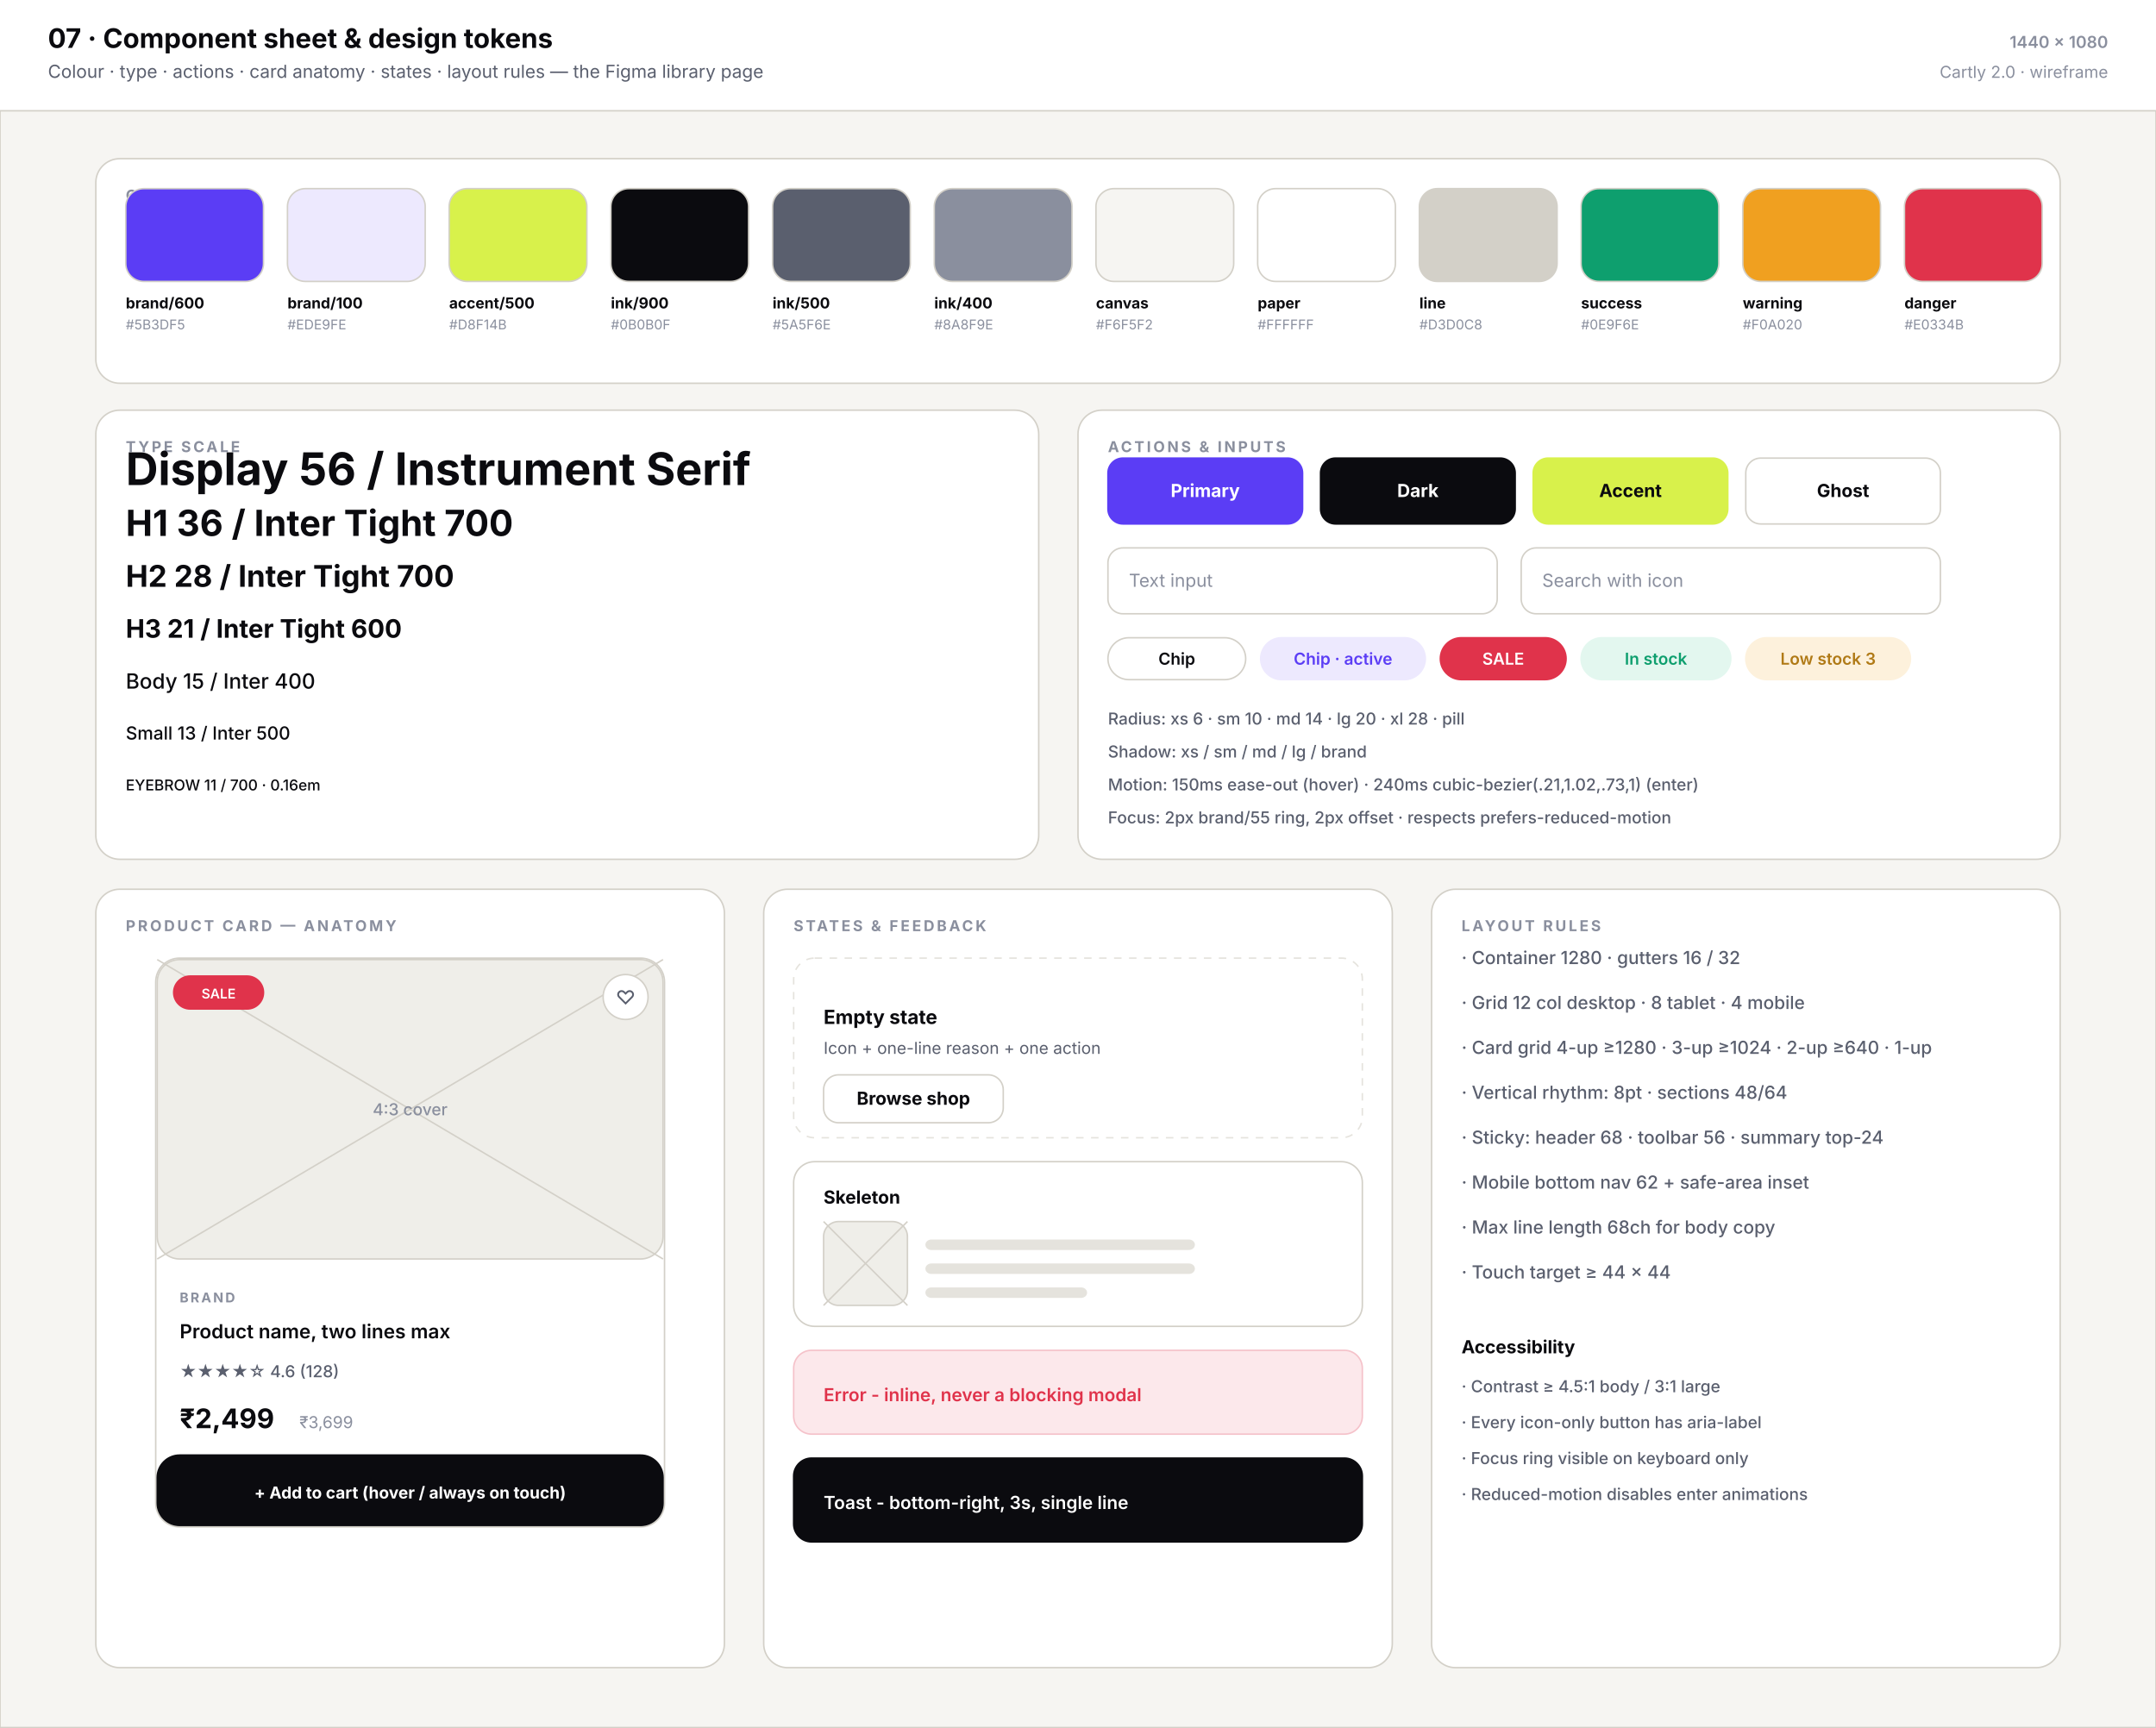
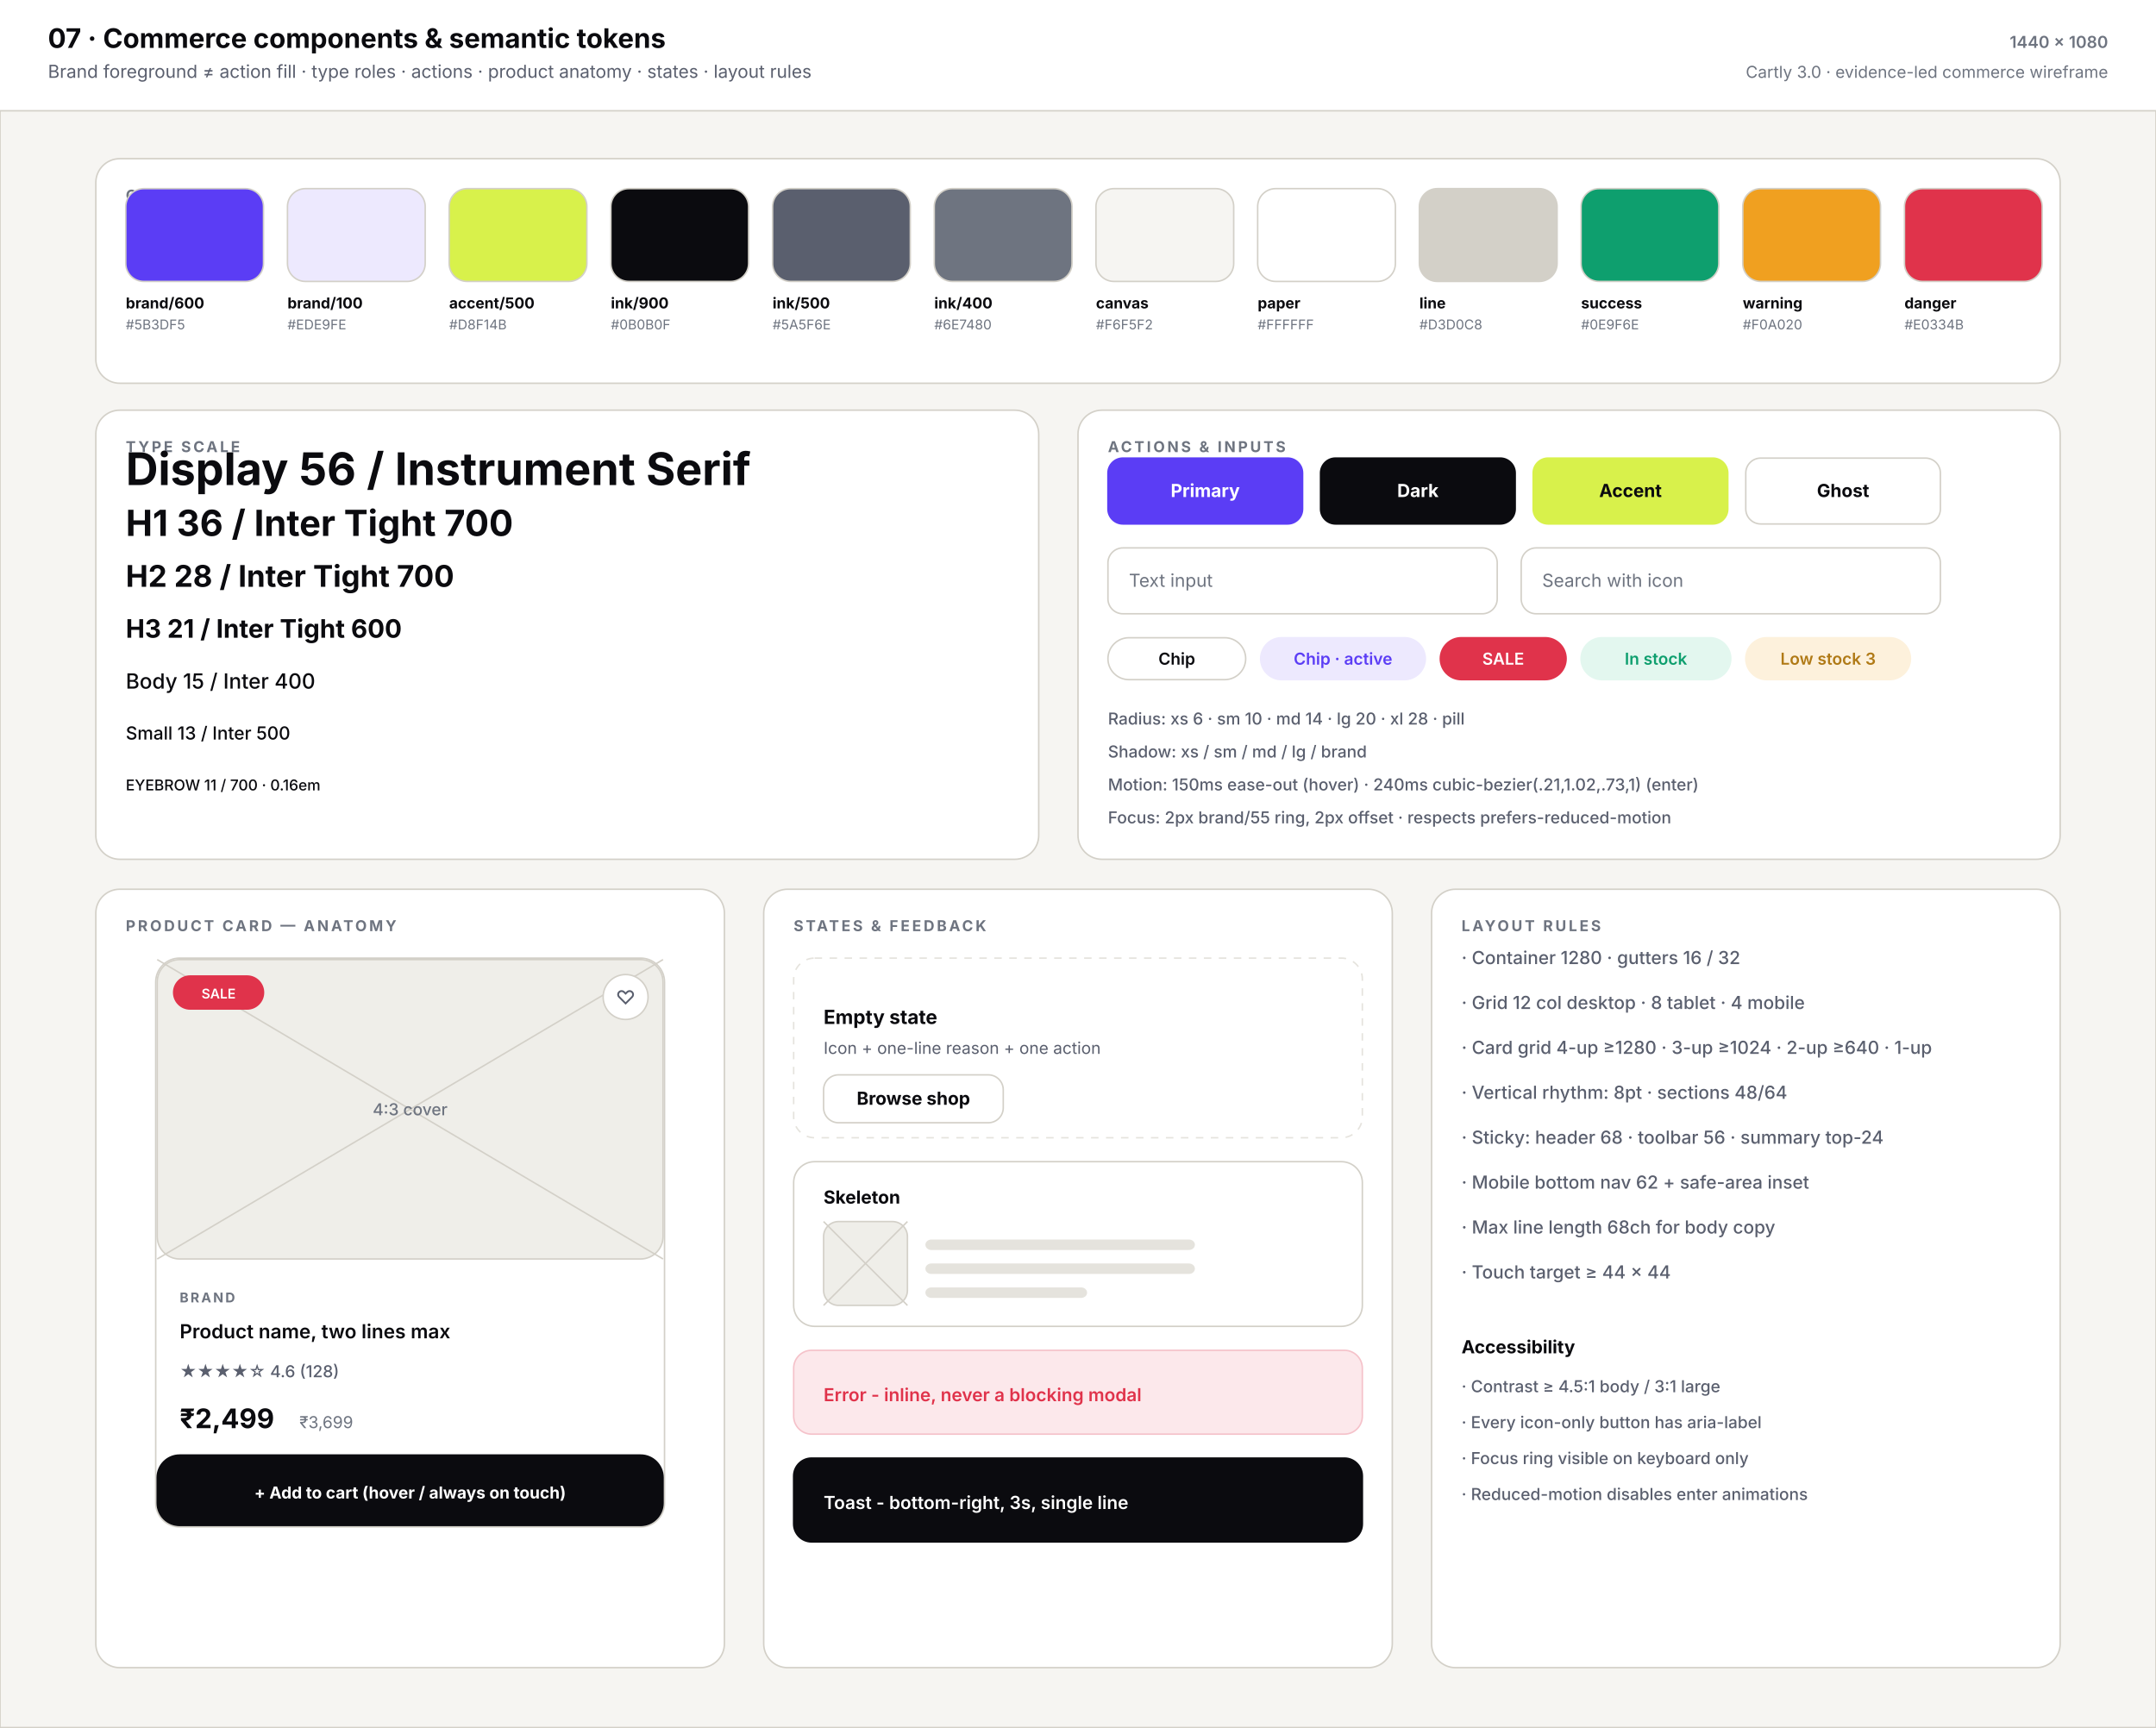
<svg xmlns="http://www.w3.org/2000/svg" width="1440" height="1154" viewBox="0 0 1440 1154">
  <rect width="1440" height="1154" fill="#FFFFFF" />
  <g id="frame-label" data-name="frame-label">
-     <text x="32" y="32" font-family="Inter, 'Helvetica Neue', Arial, sans-serif" font-size="18" font-weight="700" fill="#0B0B0F" text-anchor="start">07 · Component sheet &amp; design tokens</text>
-     <text x="32" y="52" font-family="Inter, 'Helvetica Neue', Arial, sans-serif" font-size="12" font-weight="400" fill="#5A5F6E" text-anchor="start">Colour · type · actions · card anatomy · states · layout rules — the Figma library page</text>
-     <text x="1408" y="32" font-family="Inter, 'Helvetica Neue', Arial, sans-serif" font-size="11" font-weight="600" fill="#8A8F9E" text-anchor="end">1440 × 1080</text>
-     <text x="1408" y="52" font-family="Inter, 'Helvetica Neue', Arial, sans-serif" font-size="11" font-weight="400" fill="#8A8F9E" text-anchor="end">Cartly 2.0 · wireframe</text>
+     <text x="32" y="32" font-family="Inter, 'Helvetica Neue', Arial, sans-serif" font-size="18" font-weight="700" fill="#0B0B0F" text-anchor="start">07 · Commerce components &amp; semantic tokens</text>
+     <text x="32" y="52" font-family="Inter, 'Helvetica Neue', Arial, sans-serif" font-size="12" font-weight="400" fill="#5A5F6E" text-anchor="start">Brand foreground ≠ action fill · type roles · actions · product anatomy · states · layout rules</text>
+     <text x="1408" y="32" font-family="Inter, 'Helvetica Neue', Arial, sans-serif" font-size="11" font-weight="600" fill="#6E7480" text-anchor="end">1440 × 1080</text>
+     <text x="1408" y="52" font-family="Inter, 'Helvetica Neue', Arial, sans-serif" font-size="11" font-weight="400" fill="#6E7480" text-anchor="end">Cartly 3.0 · evidence-led commerce wireframe</text>
  </g>
  <g transform="translate(0 74)">
    <rect width="1440" height="1080" fill="#F6F5F2" stroke="#D3D0C8" />
    <rect x="64" y="32" width="1312" height="150" rx="16" fill="#FFFFFF" stroke="#D3D0C8" stroke-width="1" />
-     <text x="84" y="60" font-family="Inter, 'Helvetica Neue', Arial, sans-serif" font-size="10" font-weight="700" fill="#8A8F9E" text-anchor="start" letter-spacing="0.16em">COLOUR</text>
+     <text x="84" y="60" font-family="Inter, 'Helvetica Neue', Arial, sans-serif" font-size="10" font-weight="700" fill="#6E7480" text-anchor="start" letter-spacing="0.16em">COLOUR</text>
    <rect x="84" y="52" width="92" height="62" rx="12" fill="#5B3DF5" stroke="#D3D0C8" stroke-width="1" />
    <text x="84" y="132" font-family="Inter, 'Helvetica Neue', Arial, sans-serif" font-size="10" font-weight="700" fill="#0B0B0F" text-anchor="start">brand/600</text>
-     <text x="84" y="146" font-family="Inter, 'Helvetica Neue', Arial, sans-serif" font-size="9" font-weight="400" fill="#8A8F9E" text-anchor="start">#5B3DF5</text>
+     <text x="84" y="146" font-family="Inter, 'Helvetica Neue', Arial, sans-serif" font-size="9" font-weight="400" fill="#6E7480" text-anchor="start">#5B3DF5</text>
    <rect x="192" y="52" width="92" height="62" rx="12" fill="#EDE9FE" stroke="#D3D0C8" stroke-width="1" />
    <text x="192" y="132" font-family="Inter, 'Helvetica Neue', Arial, sans-serif" font-size="10" font-weight="700" fill="#0B0B0F" text-anchor="start">brand/100</text>
-     <text x="192" y="146" font-family="Inter, 'Helvetica Neue', Arial, sans-serif" font-size="9" font-weight="400" fill="#8A8F9E" text-anchor="start">#EDE9FE</text>
+     <text x="192" y="146" font-family="Inter, 'Helvetica Neue', Arial, sans-serif" font-size="9" font-weight="400" fill="#6E7480" text-anchor="start">#EDE9FE</text>
    <rect x="300" y="52" width="92" height="62" rx="12" fill="#D8F14B" stroke="#D3D0C8" stroke-width="1" />
    <text x="300" y="132" font-family="Inter, 'Helvetica Neue', Arial, sans-serif" font-size="10" font-weight="700" fill="#0B0B0F" text-anchor="start">accent/500</text>
-     <text x="300" y="146" font-family="Inter, 'Helvetica Neue', Arial, sans-serif" font-size="9" font-weight="400" fill="#8A8F9E" text-anchor="start">#D8F14B</text>
+     <text x="300" y="146" font-family="Inter, 'Helvetica Neue', Arial, sans-serif" font-size="9" font-weight="400" fill="#6E7480" text-anchor="start">#D8F14B</text>
    <rect x="408" y="52" width="92" height="62" rx="12" fill="#0B0B0F" stroke="#D3D0C8" stroke-width="1" />
    <text x="408" y="132" font-family="Inter, 'Helvetica Neue', Arial, sans-serif" font-size="10" font-weight="700" fill="#0B0B0F" text-anchor="start">ink/900</text>
-     <text x="408" y="146" font-family="Inter, 'Helvetica Neue', Arial, sans-serif" font-size="9" font-weight="400" fill="#8A8F9E" text-anchor="start">#0B0B0F</text>
+     <text x="408" y="146" font-family="Inter, 'Helvetica Neue', Arial, sans-serif" font-size="9" font-weight="400" fill="#6E7480" text-anchor="start">#0B0B0F</text>
    <rect x="516" y="52" width="92" height="62" rx="12" fill="#5A5F6E" stroke="#D3D0C8" stroke-width="1" />
    <text x="516" y="132" font-family="Inter, 'Helvetica Neue', Arial, sans-serif" font-size="10" font-weight="700" fill="#0B0B0F" text-anchor="start">ink/500</text>
-     <text x="516" y="146" font-family="Inter, 'Helvetica Neue', Arial, sans-serif" font-size="9" font-weight="400" fill="#8A8F9E" text-anchor="start">#5A5F6E</text>
-     <rect x="624" y="52" width="92" height="62" rx="12" fill="#8A8F9E" stroke="#D3D0C8" stroke-width="1" />
+     <text x="516" y="146" font-family="Inter, 'Helvetica Neue', Arial, sans-serif" font-size="9" font-weight="400" fill="#6E7480" text-anchor="start">#5A5F6E</text>
+     <rect x="624" y="52" width="92" height="62" rx="12" fill="#6E7480" stroke="#D3D0C8" stroke-width="1" />
    <text x="624" y="132" font-family="Inter, 'Helvetica Neue', Arial, sans-serif" font-size="10" font-weight="700" fill="#0B0B0F" text-anchor="start">ink/400</text>
-     <text x="624" y="146" font-family="Inter, 'Helvetica Neue', Arial, sans-serif" font-size="9" font-weight="400" fill="#8A8F9E" text-anchor="start">#8A8F9E</text>
+     <text x="624" y="146" font-family="Inter, 'Helvetica Neue', Arial, sans-serif" font-size="9" font-weight="400" fill="#6E7480" text-anchor="start">#6E7480</text>
    <rect x="732" y="52" width="92" height="62" rx="12" fill="#F6F5F2" stroke="#D3D0C8" stroke-width="1" />
    <text x="732" y="132" font-family="Inter, 'Helvetica Neue', Arial, sans-serif" font-size="10" font-weight="700" fill="#0B0B0F" text-anchor="start">canvas</text>
-     <text x="732" y="146" font-family="Inter, 'Helvetica Neue', Arial, sans-serif" font-size="9" font-weight="400" fill="#8A8F9E" text-anchor="start">#F6F5F2</text>
+     <text x="732" y="146" font-family="Inter, 'Helvetica Neue', Arial, sans-serif" font-size="9" font-weight="400" fill="#6E7480" text-anchor="start">#F6F5F2</text>
    <rect x="840" y="52" width="92" height="62" rx="12" fill="#FFFFFF" stroke="#D3D0C8" stroke-width="1" />
    <text x="840" y="132" font-family="Inter, 'Helvetica Neue', Arial, sans-serif" font-size="10" font-weight="700" fill="#0B0B0F" text-anchor="start">paper</text>
-     <text x="840" y="146" font-family="Inter, 'Helvetica Neue', Arial, sans-serif" font-size="9" font-weight="400" fill="#8A8F9E" text-anchor="start">#FFFFFF</text>
+     <text x="840" y="146" font-family="Inter, 'Helvetica Neue', Arial, sans-serif" font-size="9" font-weight="400" fill="#6E7480" text-anchor="start">#FFFFFF</text>
    <rect x="948" y="52" width="92" height="62" rx="12" fill="#D3D0C8" stroke="#D3D0C8" stroke-width="1" />
    <text x="948" y="132" font-family="Inter, 'Helvetica Neue', Arial, sans-serif" font-size="10" font-weight="700" fill="#0B0B0F" text-anchor="start">line</text>
-     <text x="948" y="146" font-family="Inter, 'Helvetica Neue', Arial, sans-serif" font-size="9" font-weight="400" fill="#8A8F9E" text-anchor="start">#D3D0C8</text>
+     <text x="948" y="146" font-family="Inter, 'Helvetica Neue', Arial, sans-serif" font-size="9" font-weight="400" fill="#6E7480" text-anchor="start">#D3D0C8</text>
    <rect x="1056" y="52" width="92" height="62" rx="12" fill="#0E9F6E" stroke="#D3D0C8" stroke-width="1" />
    <text x="1056" y="132" font-family="Inter, 'Helvetica Neue', Arial, sans-serif" font-size="10" font-weight="700" fill="#0B0B0F" text-anchor="start">success</text>
-     <text x="1056" y="146" font-family="Inter, 'Helvetica Neue', Arial, sans-serif" font-size="9" font-weight="400" fill="#8A8F9E" text-anchor="start">#0E9F6E</text>
+     <text x="1056" y="146" font-family="Inter, 'Helvetica Neue', Arial, sans-serif" font-size="9" font-weight="400" fill="#6E7480" text-anchor="start">#0E9F6E</text>
    <rect x="1164" y="52" width="92" height="62" rx="12" fill="#F0A020" stroke="#D3D0C8" stroke-width="1" />
    <text x="1164" y="132" font-family="Inter, 'Helvetica Neue', Arial, sans-serif" font-size="10" font-weight="700" fill="#0B0B0F" text-anchor="start">warning</text>
-     <text x="1164" y="146" font-family="Inter, 'Helvetica Neue', Arial, sans-serif" font-size="9" font-weight="400" fill="#8A8F9E" text-anchor="start">#F0A020</text>
+     <text x="1164" y="146" font-family="Inter, 'Helvetica Neue', Arial, sans-serif" font-size="9" font-weight="400" fill="#6E7480" text-anchor="start">#F0A020</text>
    <rect x="1272" y="52" width="92" height="62" rx="12" fill="#E0334B" stroke="#D3D0C8" stroke-width="1" />
    <text x="1272" y="132" font-family="Inter, 'Helvetica Neue', Arial, sans-serif" font-size="10" font-weight="700" fill="#0B0B0F" text-anchor="start">danger</text>
-     <text x="1272" y="146" font-family="Inter, 'Helvetica Neue', Arial, sans-serif" font-size="9" font-weight="400" fill="#8A8F9E" text-anchor="start">#E0334B</text>
+     <text x="1272" y="146" font-family="Inter, 'Helvetica Neue', Arial, sans-serif" font-size="9" font-weight="400" fill="#6E7480" text-anchor="start">#E0334B</text>
    <rect x="64" y="200" width="629.76" height="300" rx="16" fill="#FFFFFF" stroke="#D3D0C8" stroke-width="1" />
-     <text x="84" y="228" font-family="Inter, 'Helvetica Neue', Arial, sans-serif" font-size="10" font-weight="700" fill="#8A8F9E" text-anchor="start" letter-spacing="0.16em">TYPE SCALE</text>
+     <text x="84" y="228" font-family="Inter, 'Helvetica Neue', Arial, sans-serif" font-size="10" font-weight="700" fill="#6E7480" text-anchor="start" letter-spacing="0.16em">TYPE SCALE</text>
    <text x="84" y="250" font-family="Inter, 'Helvetica Neue', Arial, sans-serif" font-size="30" font-weight="700" fill="#0B0B0F" text-anchor="start">Display 56 / Instrument Serif</text>
    <text x="84" y="284" font-family="Inter, 'Helvetica Neue', Arial, sans-serif" font-size="24" font-weight="700" fill="#0B0B0F" text-anchor="start">H1 36 / Inter Tight 700</text>
    <text x="84" y="318" font-family="Inter, 'Helvetica Neue', Arial, sans-serif" font-size="20" font-weight="700" fill="#0B0B0F" text-anchor="start">H2 28 / Inter Tight 700</text>
    <text x="84" y="352" font-family="Inter, 'Helvetica Neue', Arial, sans-serif" font-size="17" font-weight="700" fill="#0B0B0F" text-anchor="start">H3 21 / Inter Tight 600</text>
    <text x="84" y="386" font-family="Inter, 'Helvetica Neue', Arial, sans-serif" font-size="14" font-weight="500" fill="#0B0B0F" text-anchor="start">Body 15 / Inter 400</text>
    <text x="84" y="420" font-family="Inter, 'Helvetica Neue', Arial, sans-serif" font-size="12" font-weight="500" fill="#0B0B0F" text-anchor="start">Small 13 / Inter 500</text>
    <text x="84" y="454" font-family="Inter, 'Helvetica Neue', Arial, sans-serif" font-size="10" font-weight="500" fill="#0B0B0F" text-anchor="start">EYEBROW 11 / 700 · 0.16em</text>
    <rect x="720" y="200" width="656" height="300" rx="16" fill="#FFFFFF" stroke="#D3D0C8" stroke-width="1" />
-     <text x="740" y="228" font-family="Inter, 'Helvetica Neue', Arial, sans-serif" font-size="10" font-weight="700" fill="#8A8F9E" text-anchor="start" letter-spacing="0.16em">ACTIONS &amp; INPUTS</text>
+     <text x="740" y="228" font-family="Inter, 'Helvetica Neue', Arial, sans-serif" font-size="10" font-weight="700" fill="#6E7480" text-anchor="start" letter-spacing="0.16em">ACTIONS &amp; INPUTS</text>
    <rect x="740" y="232" width="130" height="44" rx="10" fill="#5B3DF5" stroke="#5B3DF5" stroke-width="1" />
    <text x="805" y="258" font-family="Inter, 'Helvetica Neue', Arial, sans-serif" font-size="12" font-weight="700" fill="#FFFFFF" text-anchor="middle">Primary</text>
    <rect x="882" y="232" width="130" height="44" rx="10" fill="#0B0B0F" stroke="#0B0B0F" stroke-width="1" />
    <text x="947" y="258" font-family="Inter, 'Helvetica Neue', Arial, sans-serif" font-size="12" font-weight="700" fill="#FFFFFF" text-anchor="middle">Dark</text>
    <rect x="1024" y="232" width="130" height="44" rx="10" fill="#D8F14B" stroke="#D8F14B" stroke-width="1" />
    <text x="1089" y="258" font-family="Inter, 'Helvetica Neue', Arial, sans-serif" font-size="12" font-weight="700" fill="#0B0B0F" text-anchor="middle">Accent</text>
    <rect x="1166" y="232" width="130" height="44" rx="10" fill="#FFFFFF" stroke="#D3D0C8" stroke-width="1" />
    <text x="1231" y="258" font-family="Inter, 'Helvetica Neue', Arial, sans-serif" font-size="12" font-weight="700" fill="#0B0B0F" text-anchor="middle">Ghost</text>
    <rect x="740" y="292" width="260" height="44" rx="10" fill="#FFFFFF" stroke="#D3D0C8" stroke-width="1" />
-     <text x="754" y="318" font-family="Inter, 'Helvetica Neue', Arial, sans-serif" font-size="12" font-weight="400" fill="#8A8F9E" text-anchor="start">Text input</text>
+     <text x="754" y="318" font-family="Inter, 'Helvetica Neue', Arial, sans-serif" font-size="12" font-weight="400" fill="#6E7480" text-anchor="start">Text input</text>
    <rect x="1016" y="292" width="280" height="44" rx="10" fill="#FFFFFF" stroke="#D3D0C8" stroke-width="1" />
-     <text x="1030" y="318" font-family="Inter, 'Helvetica Neue', Arial, sans-serif" font-size="12" font-weight="400" fill="#8A8F9E" text-anchor="start">Search with icon</text>
+     <text x="1030" y="318" font-family="Inter, 'Helvetica Neue', Arial, sans-serif" font-size="12" font-weight="400" fill="#6E7480" text-anchor="start">Search with icon</text>
    <rect x="740" y="352" width="92" height="28" rx="14" fill="#FFFFFF" stroke="#D3D0C8" stroke-width="1" />
    <text x="786" y="370" font-family="Inter, 'Helvetica Neue', Arial, sans-serif" font-size="11" font-weight="600" fill="#0B0B0F" text-anchor="middle">Chip</text>
    <rect x="842" y="352" width="110" height="28" rx="14" fill="#EDE9FE" stroke="#EDE9FE" stroke-width="1" />
    <text x="897" y="370" font-family="Inter, 'Helvetica Neue', Arial, sans-serif" font-size="11" font-weight="600" fill="#5B3DF5" text-anchor="middle">Chip · active</text>
    <rect x="962" y="352" width="84" height="28" rx="14" fill="#E0334B" stroke="#E0334B" stroke-width="1" />
    <text x="1004" y="370" font-family="Inter, 'Helvetica Neue', Arial, sans-serif" font-size="11" font-weight="600" fill="#fff" text-anchor="middle">SALE</text>
    <rect x="1056" y="352" width="100" height="28" rx="14" fill="#E3F7EF" stroke="#E3F7EF" stroke-width="1" />
    <text x="1106" y="370" font-family="Inter, 'Helvetica Neue', Arial, sans-serif" font-size="11" font-weight="600" fill="#0E9F6E" text-anchor="middle">In stock</text>
    <rect x="1166" y="352" width="110" height="28" rx="14" fill="#FDF1DC" stroke="#FDF1DC" stroke-width="1" />
    <text x="1221" y="370" font-family="Inter, 'Helvetica Neue', Arial, sans-serif" font-size="11" font-weight="600" fill="#B07A16" text-anchor="middle">Low stock 3</text>
    <text x="740" y="410" font-family="Inter, 'Helvetica Neue', Arial, sans-serif" font-size="11" font-weight="500" fill="#5A5F6E" text-anchor="start">Radius: xs 6 · sm 10 · md 14 · lg 20 · xl 28 · pill</text>
    <text x="740" y="432" font-family="Inter, 'Helvetica Neue', Arial, sans-serif" font-size="11" font-weight="500" fill="#5A5F6E" text-anchor="start">Shadow: xs / sm / md / lg / brand</text>
    <text x="740" y="454" font-family="Inter, 'Helvetica Neue', Arial, sans-serif" font-size="11" font-weight="500" fill="#5A5F6E" text-anchor="start">Motion: 150ms ease-out (hover) · 240ms cubic-bezier(.21,1.02,.73,1) (enter)</text>
    <text x="740" y="476" font-family="Inter, 'Helvetica Neue', Arial, sans-serif" font-size="11" font-weight="500" fill="#5A5F6E" text-anchor="start">Focus: 2px brand/55 ring, 2px offset · respects prefers-reduced-motion</text>
    <rect x="64" y="520" width="419.84" height="520" rx="16" fill="#FFFFFF" stroke="#D3D0C8" stroke-width="1" />
-     <text x="84" y="548" font-family="Inter, 'Helvetica Neue', Arial, sans-serif" font-size="10" font-weight="700" fill="#8A8F9E" text-anchor="start" letter-spacing="0.16em">PRODUCT CARD — ANATOMY</text>
+     <text x="84" y="548" font-family="Inter, 'Helvetica Neue', Arial, sans-serif" font-size="10" font-weight="700" fill="#6E7480" text-anchor="start" letter-spacing="0.16em">PRODUCT CARD — ANATOMY</text>
    <rect x="104" y="566" width="339.84" height="380" rx="16" fill="#FFFFFF" stroke="#D3D0C8" stroke-width="1" />
    <rect x="105" y="567" width="337.84" height="200" rx="15" fill="#EFEEE9" stroke="#D3D0C8" stroke-width="1" />
    <path d="M105 767 L442.84 567" stroke="#D3D0C8" stroke-width="1" />
    <path d="M105 567 L442.84 767" stroke="#D3D0C8" stroke-width="1" />
-     <text x="273.92" y="671" font-family="Inter, 'Helvetica Neue', Arial, sans-serif" font-size="11" font-weight="500" fill="#8A8F9E" text-anchor="middle">4:3 cover</text>
+     <text x="273.92" y="671" font-family="Inter, 'Helvetica Neue', Arial, sans-serif" font-size="11" font-weight="500" fill="#6E7480" text-anchor="middle">4:3 cover</text>
    <rect x="116" y="578" width="60" height="22" rx="11" fill="#E0334B" stroke="#E0334B" stroke-width="1" />
    <text x="146" y="593" font-family="Inter, 'Helvetica Neue', Arial, sans-serif" font-size="9" font-weight="600" fill="#fff" text-anchor="middle">SALE</text>
    <circle cx="417.84" cy="592" r="15" fill="#FFFFFF" stroke="#D3D0C8" />
    <text x="417.84" y="597" font-family="Inter, 'Helvetica Neue', Arial, sans-serif" font-size="13" font-weight="500" fill="#5A5F6E" text-anchor="middle">♡</text>
-     <text x="120" y="796" font-family="Inter, 'Helvetica Neue', Arial, sans-serif" font-size="9" font-weight="700" fill="#8A8F9E" text-anchor="start" letter-spacing="0.14em">BRAND</text>
+     <text x="120" y="796" font-family="Inter, 'Helvetica Neue', Arial, sans-serif" font-size="9" font-weight="700" fill="#6E7480" text-anchor="start" letter-spacing="0.14em">BRAND</text>
    <text x="120" y="820" font-family="Inter, 'Helvetica Neue', Arial, sans-serif" font-size="13" font-weight="600" fill="#0B0B0F" text-anchor="start">Product name, two lines max</text>
    <text x="120" y="846" font-family="Inter, 'Helvetica Neue', Arial, sans-serif" font-size="11" font-weight="500" fill="#5A5F6E" text-anchor="start">★★★★☆  4.6 (128)</text>
    <text x="120" y="880" font-family="Inter, 'Helvetica Neue', Arial, sans-serif" font-size="18" font-weight="700" fill="#0B0B0F" text-anchor="start">₹2,499</text>
-     <text x="200" y="880" font-family="Inter, 'Helvetica Neue', Arial, sans-serif" font-size="11" font-weight="400" fill="#8A8F9E" text-anchor="start">₹3,699</text>
+     <text x="200" y="880" font-family="Inter, 'Helvetica Neue', Arial, sans-serif" font-size="11" font-weight="400" fill="#6E7480" text-anchor="start">₹3,699</text>
    <rect x="105" y="898" width="337.84" height="47" rx="15" fill="#0B0B0F" stroke="#0B0B0F" stroke-width="1" />
    <text x="273.92" y="927" font-family="Inter, 'Helvetica Neue', Arial, sans-serif" font-size="11" font-weight="700" fill="#FFFFFF" text-anchor="middle">+  Add to cart   (hover / always on touch)</text>
    <rect x="510.08" y="520" width="419.84" height="520" rx="16" fill="#FFFFFF" stroke="#D3D0C8" stroke-width="1" />
-     <text x="530.08" y="548" font-family="Inter, 'Helvetica Neue', Arial, sans-serif" font-size="10" font-weight="700" fill="#8A8F9E" text-anchor="start" letter-spacing="0.16em">STATES &amp; FEEDBACK</text>
+     <text x="530.08" y="548" font-family="Inter, 'Helvetica Neue', Arial, sans-serif" font-size="10" font-weight="700" fill="#6E7480" text-anchor="start" letter-spacing="0.16em">STATES &amp; FEEDBACK</text>
    <rect x="530.08" y="566" width="379.84" height="120" rx="14" fill="#FFFFFF" stroke="#E5E3DD" stroke-width="1" stroke-dasharray="5 5" />
    <text x="550.08" y="610" font-family="Inter, 'Helvetica Neue', Arial, sans-serif" font-size="13" font-weight="700" fill="#0B0B0F" text-anchor="start">Empty state</text>
    <text x="550.08" y="630" font-family="Inter, 'Helvetica Neue', Arial, sans-serif" font-size="11" font-weight="400" fill="#5A5F6E" text-anchor="start">Icon + one-line reason + one action</text>
    <rect x="550.08" y="644" width="120" height="32" rx="10" fill="#FFFFFF" stroke="#D3D0C8" stroke-width="1" />
    <text x="610.08" y="664" font-family="Inter, 'Helvetica Neue', Arial, sans-serif" font-size="12" font-weight="700" fill="#0B0B0F" text-anchor="middle">Browse shop</text>
    <rect x="530.08" y="702" width="379.84" height="110" rx="14" fill="#FFFFFF" stroke="#D3D0C8" stroke-width="1" />
    <text x="550.08" y="730" font-family="Inter, 'Helvetica Neue', Arial, sans-serif" font-size="12" font-weight="700" fill="#0B0B0F" text-anchor="start">Skeleton</text>
    <rect x="550.08" y="742" width="56" height="56" rx="10" fill="#EFEEE9" stroke="#D3D0C8" stroke-width="1" />
    <path d="M550.08 798 L606.08 742" stroke="#D3D0C8" stroke-width="1" />
    <path d="M550.08 742 L606.08 798" stroke="#D3D0C8" stroke-width="1" />
-     <text x="578.08" y="774" font-family="Inter, 'Helvetica Neue', Arial, sans-serif" font-size="11" font-weight="500" fill="#8A8F9E" text-anchor="middle" />
+     <text x="578.08" y="774" font-family="Inter, 'Helvetica Neue', Arial, sans-serif" font-size="11" font-weight="500" fill="#6E7480" text-anchor="middle" />
    <rect x="618.08" y="754" width="180" height="7" rx="4" fill="#E5E3DD" stroke="none" stroke-width="1" />
    <rect x="618.08" y="770" width="180" height="7" rx="4" fill="#E5E3DD" stroke="none" stroke-width="1" />
    <rect x="618.08" y="786" width="108" height="7" rx="4" fill="#E5E3DD" stroke="none" stroke-width="1" />
    <rect x="530.08" y="828" width="379.84" height="56" rx="12" fill="#FCE8EB" stroke="#F5C2CA" stroke-width="1" />
    <text x="550.08" y="862" font-family="Inter, 'Helvetica Neue', Arial, sans-serif" font-size="12" font-weight="600" fill="#E0334B" text-anchor="start">Error - inline, never a blocking modal</text>
    <rect x="530.08" y="900" width="379.84" height="56" rx="12" fill="#0B0B0F" stroke="#0B0B0F" stroke-width="1" />
    <text x="550.08" y="934" font-family="Inter, 'Helvetica Neue', Arial, sans-serif" font-size="12" font-weight="600" fill="#FFFFFF" text-anchor="start">Toast - bottom-right, 3s, single line</text>
    <rect x="956.16" y="520" width="419.84" height="520" rx="16" fill="#FFFFFF" stroke="#D3D0C8" stroke-width="1" />
-     <text x="976.16" y="548" font-family="Inter, 'Helvetica Neue', Arial, sans-serif" font-size="10" font-weight="700" fill="#8A8F9E" text-anchor="start" letter-spacing="0.16em">LAYOUT RULES</text>
+     <text x="976.16" y="548" font-family="Inter, 'Helvetica Neue', Arial, sans-serif" font-size="10" font-weight="700" fill="#6E7480" text-anchor="start" letter-spacing="0.16em">LAYOUT RULES</text>
    <text x="976.16" y="570" font-family="Inter, 'Helvetica Neue', Arial, sans-serif" font-size="12" font-weight="500" fill="#5A5F6E" text-anchor="start">· Container 1280 · gutters 16 / 32</text>
    <text x="976.16" y="600" font-family="Inter, 'Helvetica Neue', Arial, sans-serif" font-size="12" font-weight="500" fill="#5A5F6E" text-anchor="start">· Grid 12 col desktop · 8 tablet · 4 mobile</text>
    <text x="976.16" y="630" font-family="Inter, 'Helvetica Neue', Arial, sans-serif" font-size="12" font-weight="500" fill="#5A5F6E" text-anchor="start">· Card grid 4-up ≥1280 · 3-up ≥1024 · 2-up ≥640 · 1-up</text>
    <text x="976.16" y="660" font-family="Inter, 'Helvetica Neue', Arial, sans-serif" font-size="12" font-weight="500" fill="#5A5F6E" text-anchor="start">· Vertical rhythm: 8pt · sections 48/64</text>
    <text x="976.16" y="690" font-family="Inter, 'Helvetica Neue', Arial, sans-serif" font-size="12" font-weight="500" fill="#5A5F6E" text-anchor="start">· Sticky: header 68 · toolbar 56 · summary top-24</text>
    <text x="976.16" y="720" font-family="Inter, 'Helvetica Neue', Arial, sans-serif" font-size="12" font-weight="500" fill="#5A5F6E" text-anchor="start">· Mobile bottom nav 62 + safe-area inset</text>
    <text x="976.16" y="750" font-family="Inter, 'Helvetica Neue', Arial, sans-serif" font-size="12" font-weight="500" fill="#5A5F6E" text-anchor="start">· Max line length 68ch for body copy</text>
    <text x="976.16" y="780" font-family="Inter, 'Helvetica Neue', Arial, sans-serif" font-size="12" font-weight="500" fill="#5A5F6E" text-anchor="start">· Touch target ≥ 44 × 44</text>
    <text x="976.16" y="830" font-family="Inter, 'Helvetica Neue', Arial, sans-serif" font-size="12" font-weight="700" fill="#0B0B0F" text-anchor="start">Accessibility</text>
    <text x="976.16" y="856" font-family="Inter, 'Helvetica Neue', Arial, sans-serif" font-size="11" font-weight="500" fill="#5A5F6E" text-anchor="start">· Contrast ≥ 4.5:1 body / 3:1 large</text>
    <text x="976.16" y="880" font-family="Inter, 'Helvetica Neue', Arial, sans-serif" font-size="11" font-weight="500" fill="#5A5F6E" text-anchor="start">· Every icon-only button has aria-label</text>
    <text x="976.16" y="904" font-family="Inter, 'Helvetica Neue', Arial, sans-serif" font-size="11" font-weight="500" fill="#5A5F6E" text-anchor="start">· Focus ring visible on keyboard only</text>
    <text x="976.16" y="928" font-family="Inter, 'Helvetica Neue', Arial, sans-serif" font-size="11" font-weight="500" fill="#5A5F6E" text-anchor="start">· Reduced-motion disables enter animations</text>
  </g>
</svg>
